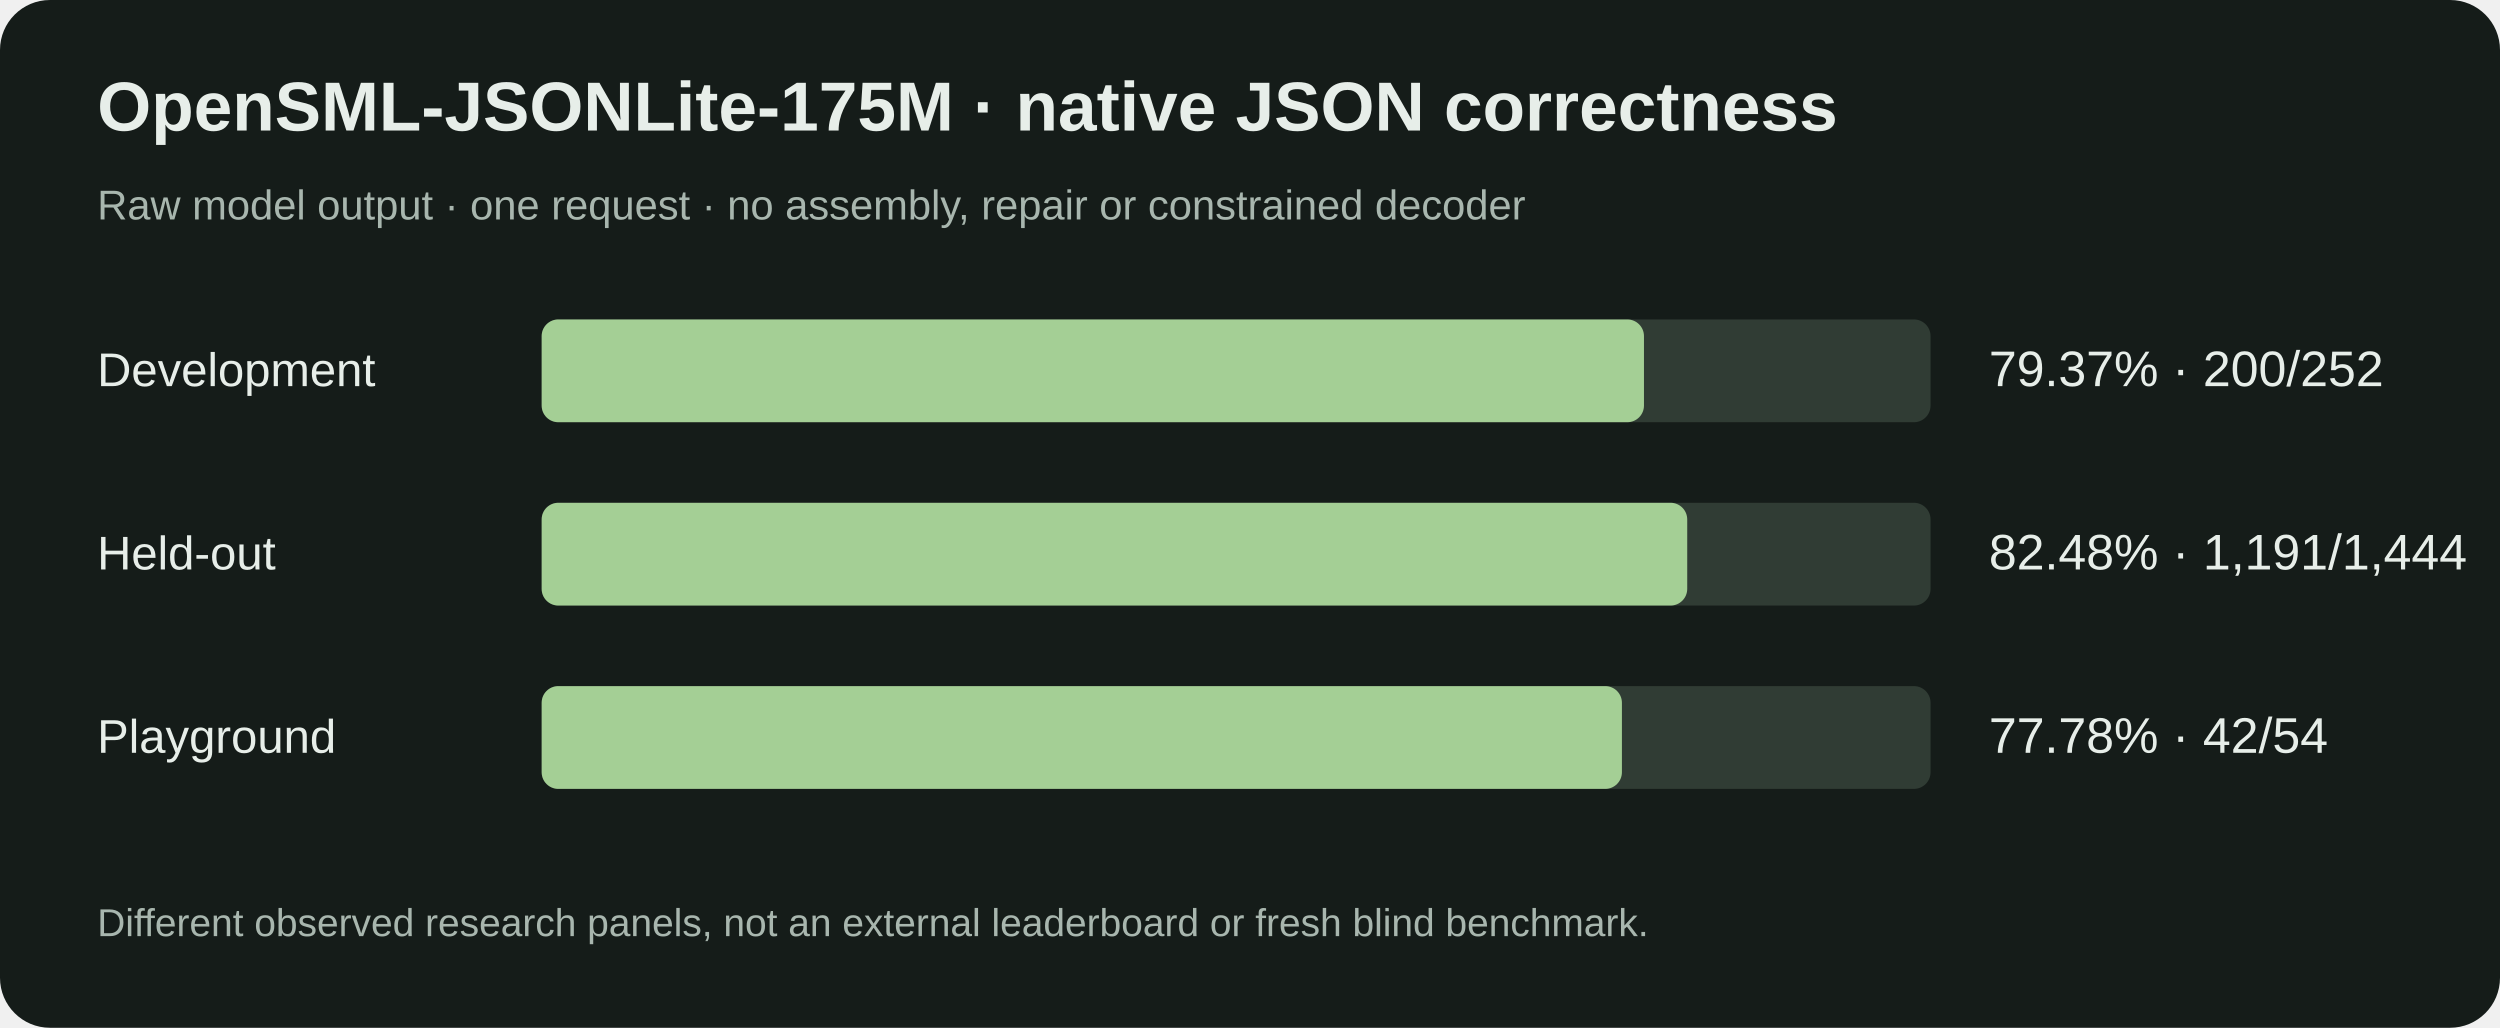
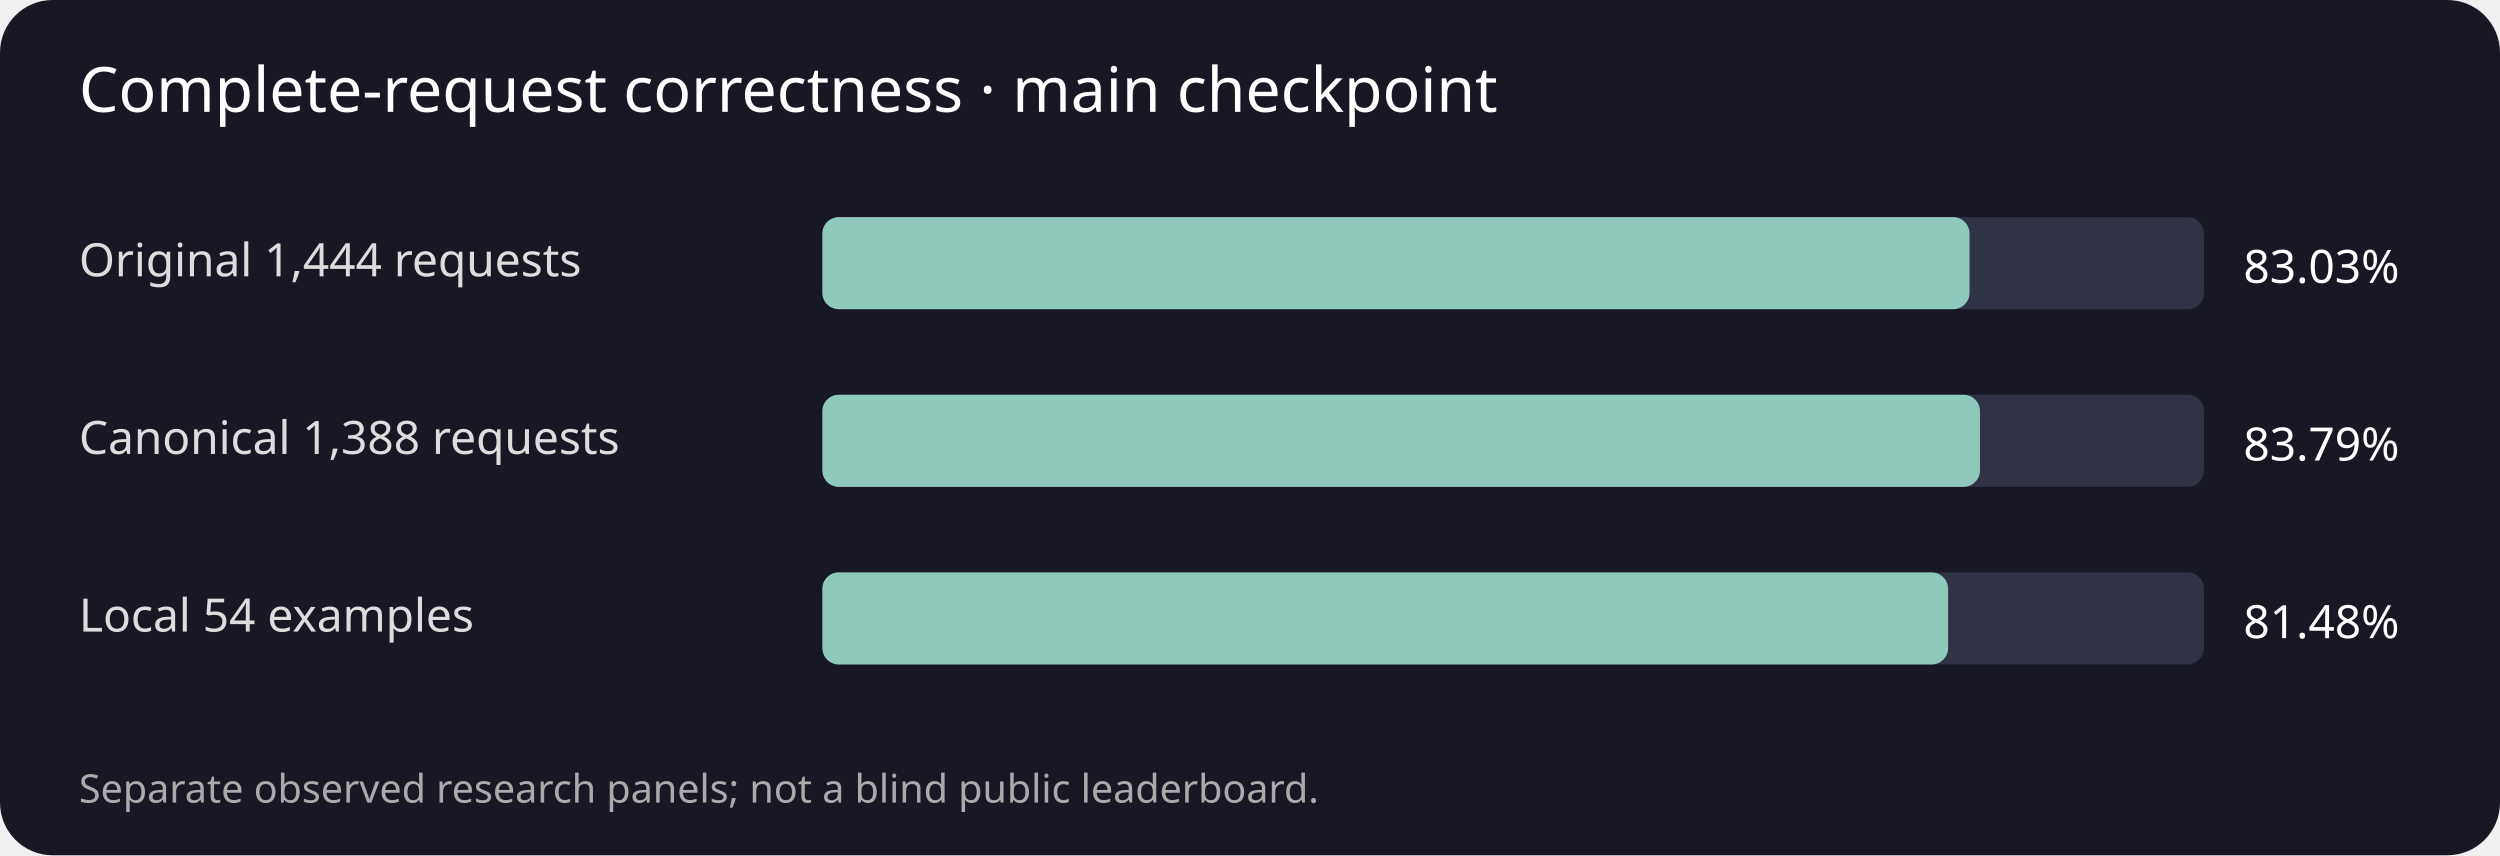
- <svg xmlns="http://www.w3.org/2000/svg" width="900" height="370" viewBox="0 0 900 370" role="img" aria-label="Native JSON correctness on separate development, held-out and playground research panels">
-   <rect width="900" height="370" rx="18" fill="#151c19" />
-   <g font-family="Arial,sans-serif" fill="#e7eee9">
-     <text x="35" y="47" font-size="25" font-weight="bold">OpenSML-JSONLite-175M · native JSON correctness</text>
-     <text x="35" y="79" font-size="15" fill="#a8b6ae">Raw model output · one request · no assembly, repair or constrained decoder</text>
-     <text x="35" y="139" font-size="17">Development</text>
-     <rect x="195" y="115" width="500" height="37" rx="6" fill="#303c34" />
-     <rect x="195" y="115" width="396.83" height="37" rx="6" fill="#a4cf95" />
-     <text x="716" y="139" font-size="18">79.37% · 200/252</text>
-     <text x="35" y="205" font-size="17">Held-out</text>
-     <rect x="195" y="181" width="500" height="37" rx="6" fill="#303c34" />
-     <rect x="195" y="181" width="412.40" height="37" rx="6" fill="#a4cf95" />
-     <text x="716" y="205" font-size="18">82.48% · 1,191/1,444</text>
-     <text x="35" y="271" font-size="17">Playground</text>
-     <rect x="195" y="247" width="500" height="37" rx="6" fill="#303c34" />
-     <rect x="195" y="247" width="388.89" height="37" rx="6" fill="#a4cf95" />
-     <text x="716" y="271" font-size="18">77.78% · 42/54</text>
-     <text x="35" y="337" font-size="14" fill="#a8b6ae">Different observed research panels, not an external leaderboard or fresh blind benchmark.</text>
-   </g>
+ <svg xmlns="http://www.w3.org/2000/svg" width="760" height="260" viewBox="0 0 760 260">
+   <rect width="760" height="260" rx="16" fill="#171824" />
+   <text x="24" y="34" fill="white" font-family="sans-serif" font-size="19">Complete-request correctness · main checkpoint</text>
+   <text x="24" y="84" fill="#ddd" font-family="sans-serif" font-size="14">Original 1,444 requests</text>
+   <rect x="250" y="66" width="420" height="28" rx="5" fill="#303245" />
+   <rect x="250" y="66" width="348.74" height="28" rx="5" fill="#8fc9bc" />
+   <text x="682" y="86" fill="white" font-family="sans-serif" font-size="14">83.03%</text>
+   <text x="24" y="138" fill="#ddd" font-family="sans-serif" font-size="14">Canonical 1,388 requests</text>
+   <rect x="250" y="120" width="420" height="28" rx="5" fill="#303245" />
+   <rect x="250" y="120" width="351.92" height="28" rx="5" fill="#8fc9bc" />
+   <text x="682" y="140" fill="white" font-family="sans-serif" font-size="14">83.79%</text>
+   <text x="24" y="192" fill="#ddd" font-family="sans-serif" font-size="14">Local 54 examples</text>
+   <rect x="250" y="174" width="420" height="28" rx="5" fill="#303245" />
+   <rect x="250" y="174" width="342.22" height="28" rx="5" fill="#8fc9bc" />
+   <text x="682" y="194" fill="white" font-family="sans-serif" font-size="14">81.48%</text>
+   <text x="24" y="244" fill="#aaa" font-family="sans-serif" font-size="12">Separate observed research panels; not a blind public leaderboard.</text>
</svg>
